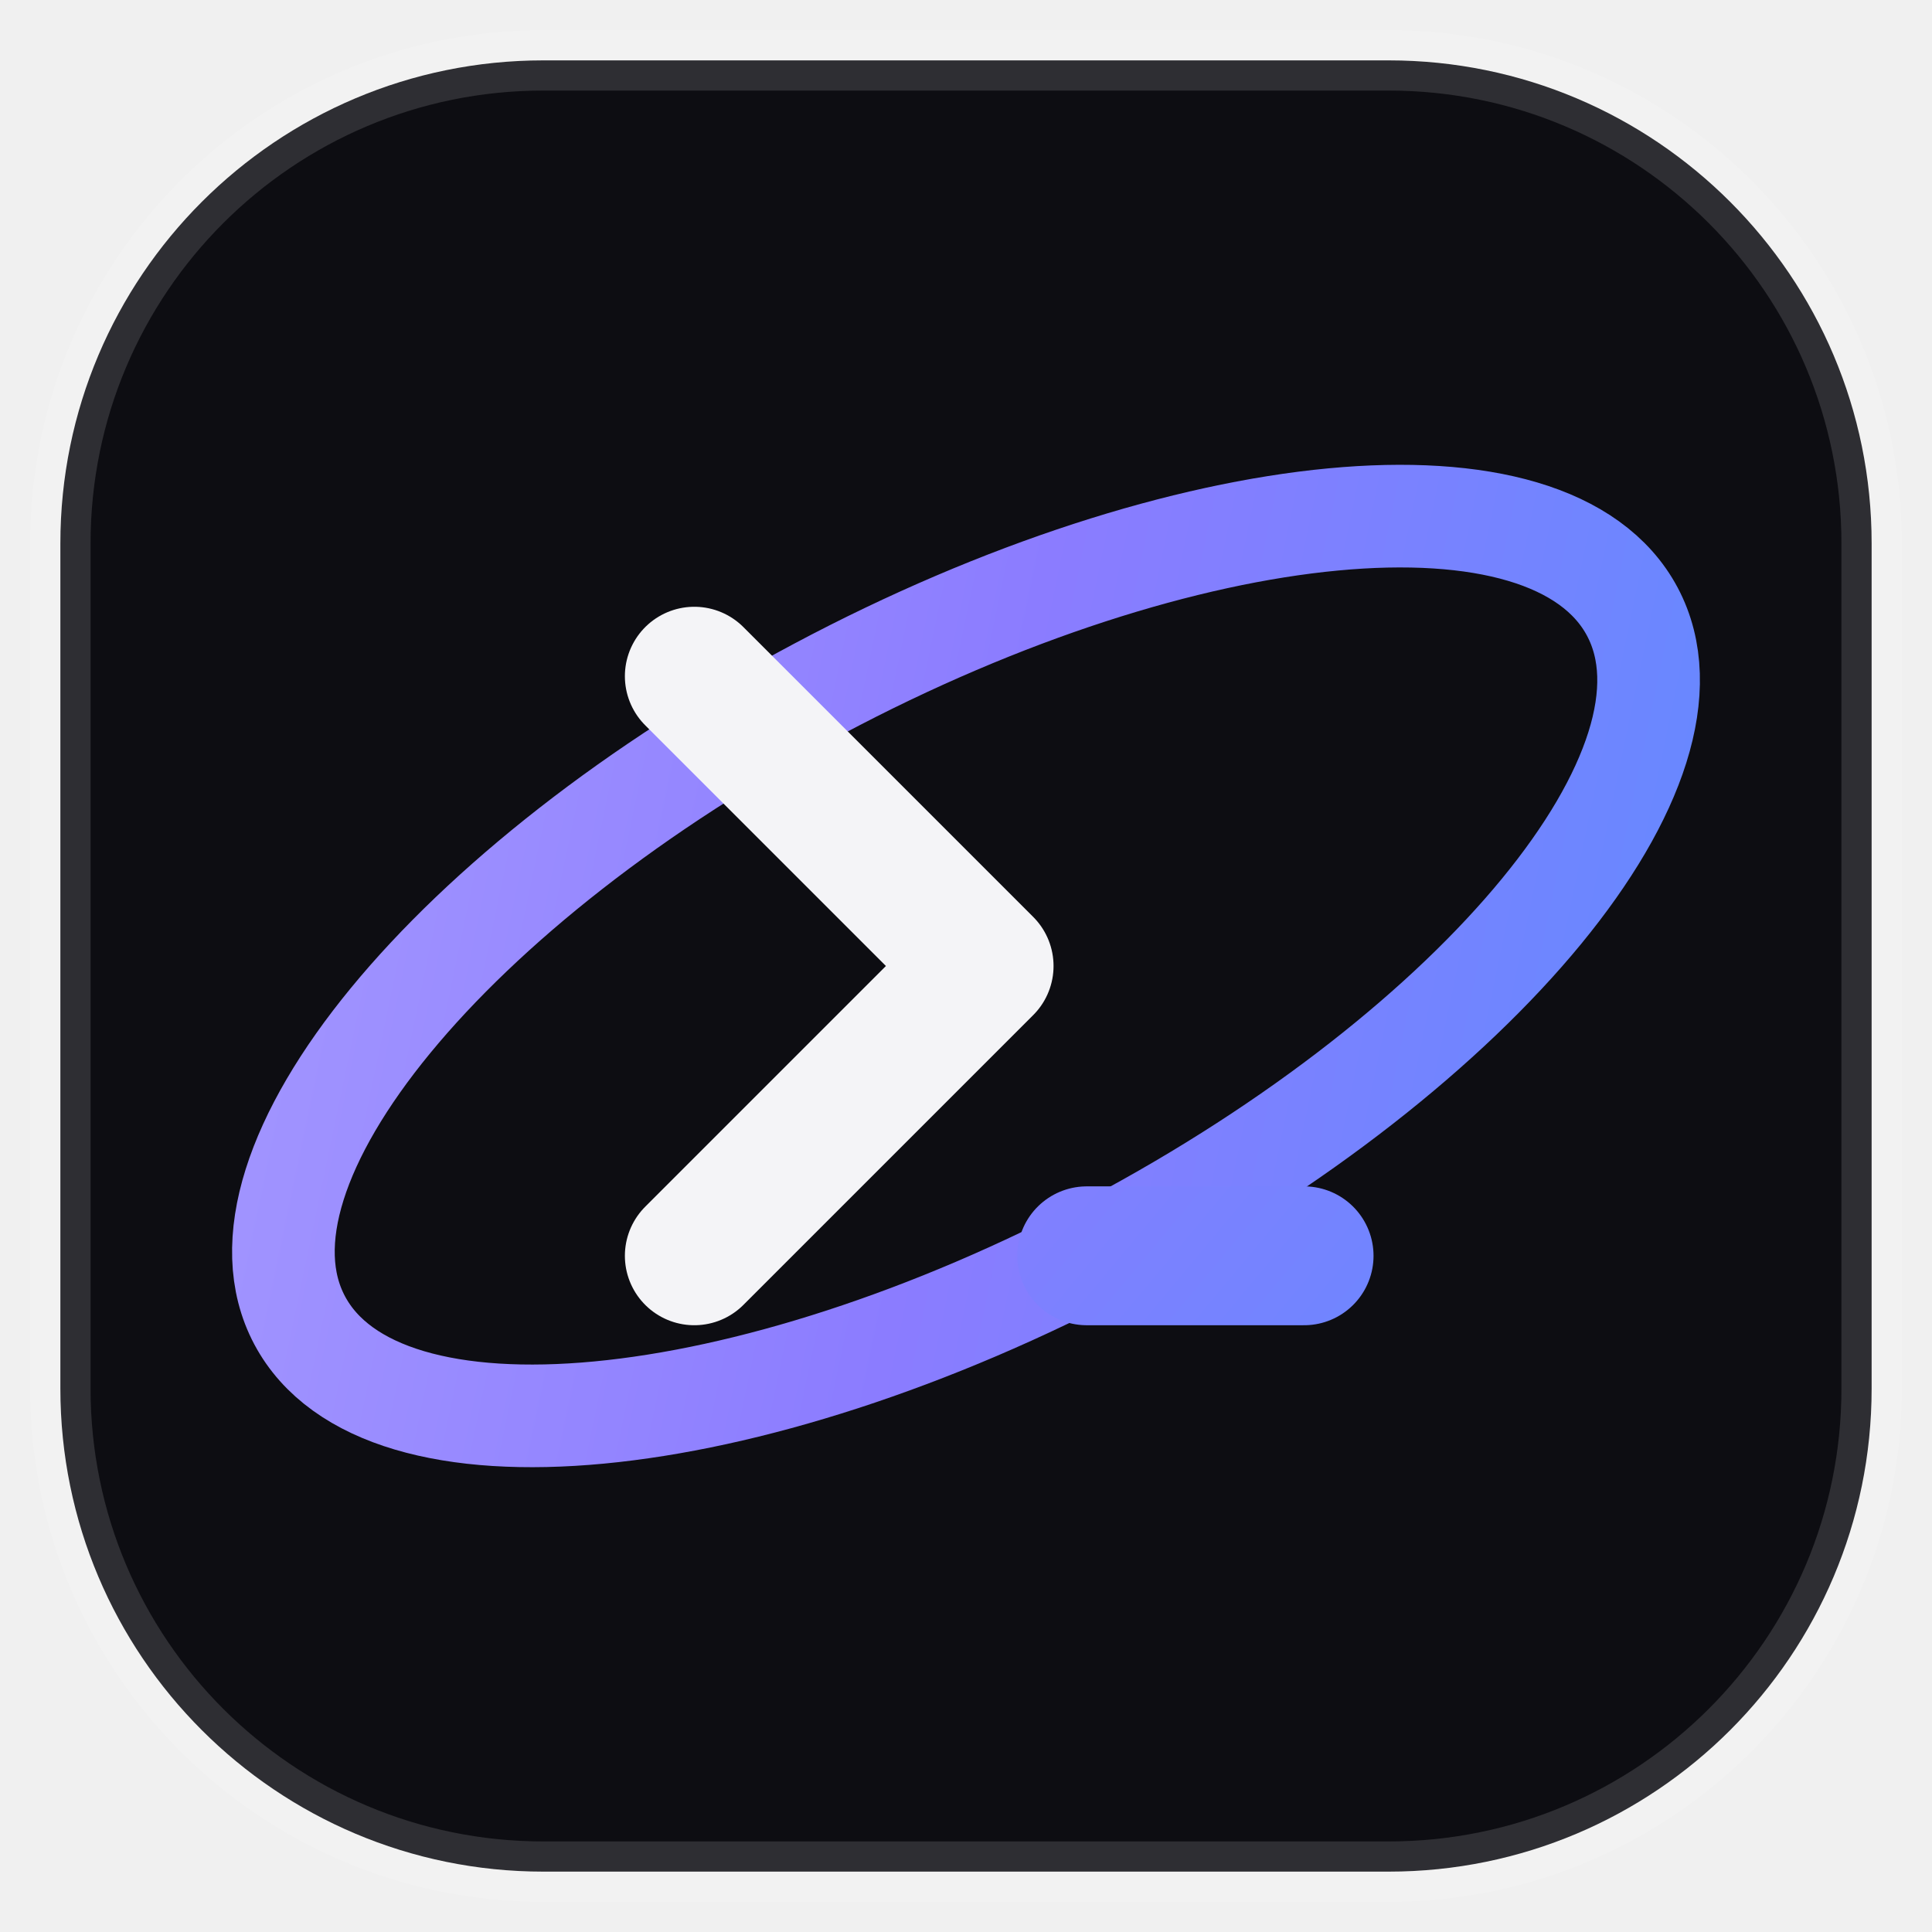
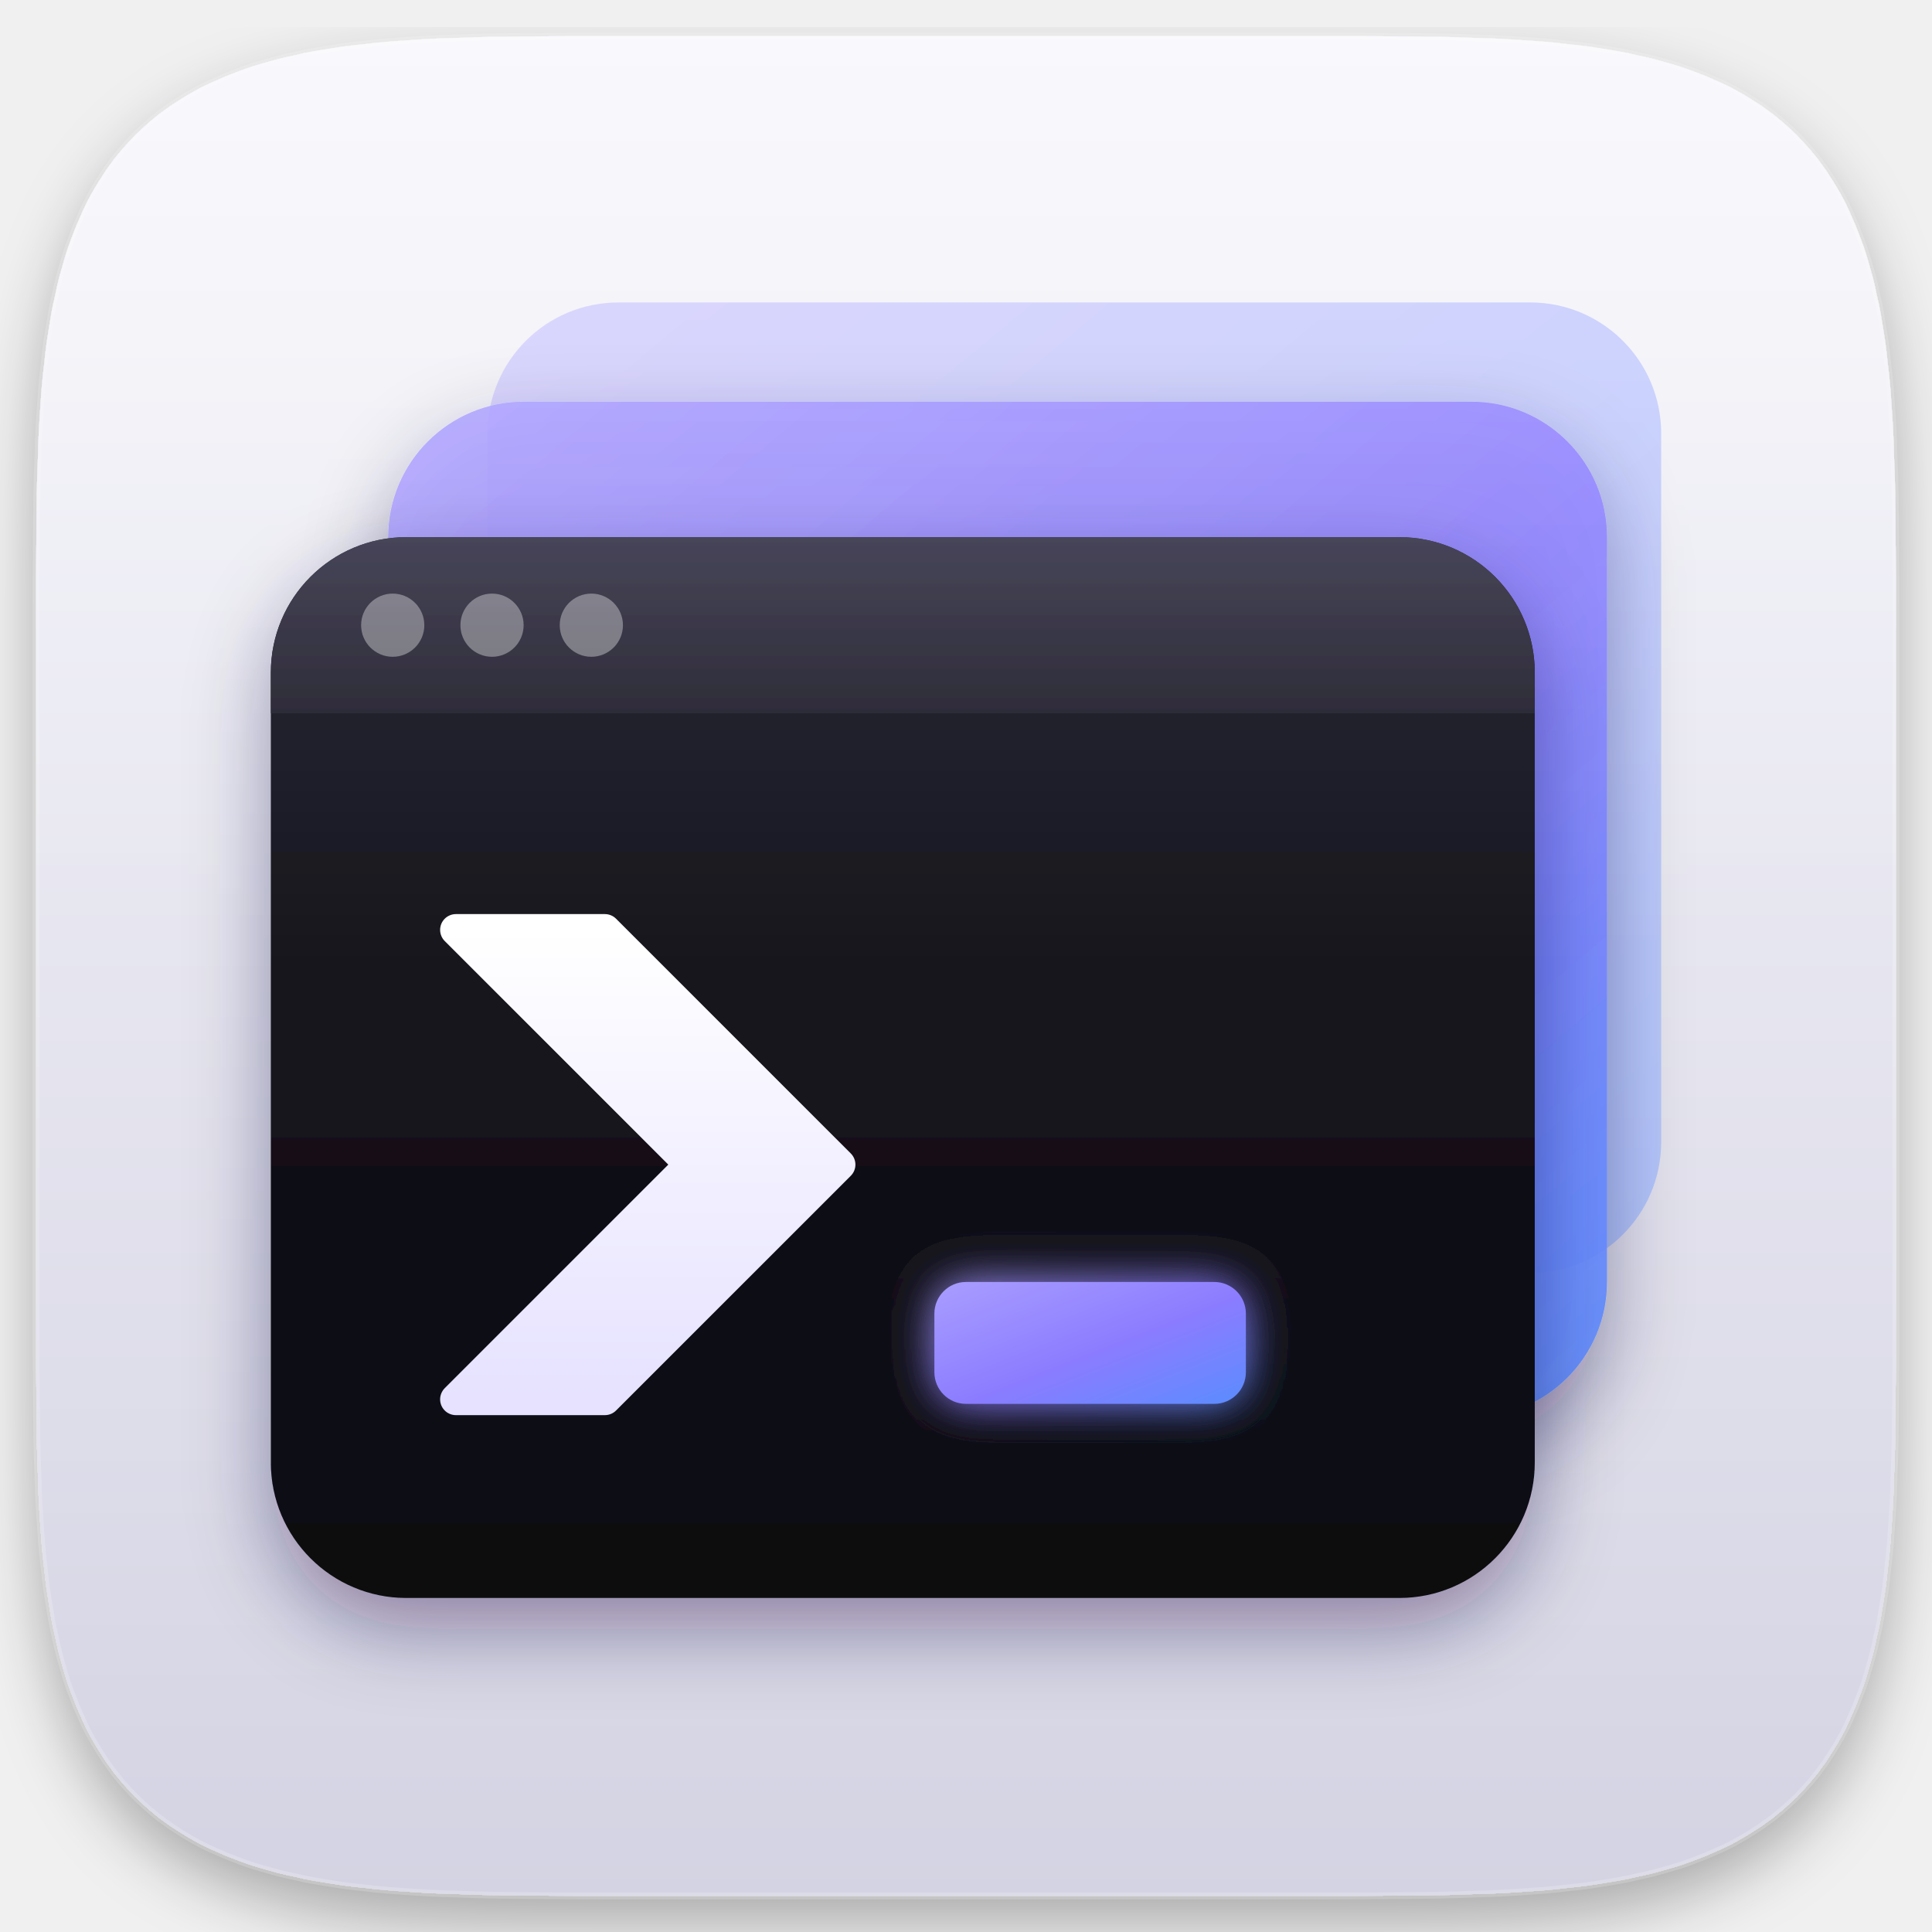
- <svg xmlns="http://www.w3.org/2000/svg" width="32" height="32" viewBox="0 0 32 32" fill="none">
+ <svg xmlns="http://www.w3.org/2000/svg" width="512" height="512" viewBox="84 84 856 856">
  <defs>
-     <linearGradient id="g" x1="4" y1="6" x2="28" y2="26" gradientUnits="userSpaceOnUse">
-       <stop stop-color="#A99DFF" />
-       <stop offset="0.5" stop-color="#8B7CFF" />
-       <stop offset="1" stop-color="#5B8CFF" />
+     <linearGradient id="bg" x1="0" y1="0" x2="0" y2="1">
+       <stop offset="0" stop-color="#f8f8fc" />
+       <stop offset="1" stop-color="#d4d3e3" />
+     </linearGradient>
+     <linearGradient id="sheen" x1="0" y1="0" x2="0" y2="1">
+       <stop offset="0" stop-color="#fff" stop-opacity="0.22" />
+       <stop offset="0.5" stop-color="#fff" stop-opacity="0" />
+     </linearGradient>
+     <filter id="iconShadow" x="-10%" y="-10%" width="120%" height="125%">
+       <feDropShadow dx="0" dy="12" stdDeviation="14" flood-color="#000" flood-opacity="0.30" />
+     </filter>
+     <filter id="glyphShadow" x="-20%" y="-20%" width="140%" height="150%">
+       <feDropShadow dx="0" dy="14" stdDeviation="18" flood-color="#160b3d" flood-opacity="0.40" />
+     </filter>
+     <clipPath id="bodyClip">
+       <path d="M924.0 376.0 L924.0 339.6 L923.9 324.5 L923.8 312.9 L923.7 303.1 L923.5 294.5 L923.2 286.8 L923.0 279.7 L922.7 273.1 L922.3 266.9 L921.9 261.0 L921.5 255.5 L921.0 250.2 L920.4 245.1 L919.9 240.3 L919.3 235.6 L918.6 231.1 L917.9 226.8 L917.2 222.6 L916.4 218.5 L915.5 214.6 L914.7 210.8 L913.8 207.1 L912.8 203.5 L911.8 200.0 L910.8 196.6 L909.7 193.3 L908.5 190.0 L907.3 186.9 L906.1 183.8 L904.8 180.9 L903.5 177.9 L902.2 175.1 L900.8 172.3 L899.3 169.6 L897.8 167.0 L896.2 164.4 L894.6 161.9 L893.0 159.4 L891.3 157.1 L889.6 154.7 L887.8 152.5 L885.9 150.2 L884.0 148.1 L882.1 146.0 L880.1 143.9 L878.0 141.9 L875.9 140.0 L873.8 138.1 L871.5 136.2 L869.3 134.4 L866.9 132.7 L864.6 131.0 L862.1 129.4 L859.6 127.8 L857.0 126.2 L854.4 124.7 L851.7 123.2 L848.9 121.8 L846.1 120.5 L843.1 119.2 L840.2 117.9 L837.1 116.7 L834.0 115.5 L830.7 114.3 L827.4 113.2 L824.0 112.2 L820.5 111.2 L816.9 110.2 L813.2 109.3 L809.4 108.5 L805.5 107.6 L801.4 106.8 L797.2 106.1 L792.9 105.4 L788.4 104.7 L783.7 104.1 L778.9 103.6 L773.8 103.0 L768.5 102.5 L763.0 102.1 L757.1 101.7 L750.9 101.3 L744.3 101.0 L737.2 100.8 L729.5 100.5 L720.9 100.3 L711.1 100.2 L699.5 100.1 L684.4 100.0 L648.0 100.0 L376.0 100.0 L339.6 100.0 L324.5 100.1 L312.9 100.2 L303.1 100.3 L294.5 100.5 L286.8 100.8 L279.7 101.0 L273.1 101.3 L266.9 101.7 L261.0 102.1 L255.5 102.5 L250.2 103.0 L245.1 103.6 L240.3 104.1 L235.6 104.7 L231.1 105.4 L226.8 106.1 L222.6 106.8 L218.5 107.6 L214.6 108.5 L210.8 109.3 L207.1 110.2 L203.5 111.2 L200.0 112.2 L196.6 113.2 L193.3 114.3 L190.0 115.5 L186.9 116.7 L183.8 117.9 L180.9 119.2 L177.9 120.5 L175.1 121.8 L172.3 123.2 L169.6 124.7 L167.0 126.2 L164.4 127.8 L161.9 129.4 L159.4 131.0 L157.1 132.7 L154.7 134.4 L152.5 136.2 L150.2 138.1 L148.1 140.0 L146.0 141.9 L143.9 143.9 L141.9 146.0 L140.0 148.1 L138.1 150.2 L136.2 152.5 L134.4 154.7 L132.7 157.1 L131.0 159.4 L129.4 161.9 L127.8 164.4 L126.2 167.0 L124.7 169.6 L123.2 172.3 L121.8 175.1 L120.5 177.9 L119.2 180.9 L117.9 183.8 L116.7 186.9 L115.5 190.0 L114.3 193.3 L113.2 196.6 L112.2 200.0 L111.2 203.5 L110.2 207.1 L109.3 210.8 L108.5 214.6 L107.6 218.5 L106.8 222.6 L106.1 226.8 L105.4 231.1 L104.7 235.6 L104.1 240.3 L103.6 245.1 L103.0 250.2 L102.5 255.5 L102.1 261.0 L101.7 266.9 L101.3 273.1 L101.0 279.7 L100.8 286.8 L100.5 294.5 L100.3 303.1 L100.2 312.9 L100.1 324.5 L100.0 339.6 L100.0 376.0 L100.0 648.0 L100.0 684.4 L100.1 699.5 L100.2 711.1 L100.3 720.9 L100.5 729.5 L100.8 737.2 L101.0 744.3 L101.3 750.9 L101.7 757.1 L102.1 763.0 L102.5 768.5 L103.0 773.8 L103.6 778.9 L104.1 783.7 L104.7 788.4 L105.4 792.9 L106.1 797.2 L106.8 801.4 L107.6 805.5 L108.5 809.4 L109.3 813.2 L110.2 816.9 L111.2 820.5 L112.2 824.0 L113.2 827.4 L114.3 830.7 L115.5 834.0 L116.7 837.1 L117.9 840.2 L119.2 843.1 L120.5 846.1 L121.8 848.9 L123.2 851.7 L124.7 854.4 L126.2 857.0 L127.8 859.6 L129.4 862.1 L131.0 864.6 L132.7 866.9 L134.4 869.3 L136.2 871.5 L138.1 873.8 L140.0 875.9 L141.9 878.0 L143.9 880.1 L146.0 882.1 L148.1 884.0 L150.2 885.9 L152.5 887.8 L154.7 889.6 L157.1 891.3 L159.4 893.0 L161.9 894.6 L164.4 896.2 L167.0 897.8 L169.6 899.3 L172.3 900.8 L175.1 902.2 L177.9 903.5 L180.9 904.8 L183.8 906.1 L186.9 907.3 L190.0 908.5 L193.3 909.7 L196.6 910.8 L200.0 911.8 L203.5 912.8 L207.1 913.8 L210.8 914.7 L214.6 915.5 L218.5 916.4 L222.6 917.2 L226.8 917.9 L231.1 918.6 L235.6 919.3 L240.3 919.9 L245.1 920.4 L250.2 921.0 L255.5 921.5 L261.0 921.9 L266.9 922.3 L273.1 922.7 L279.7 923.0 L286.8 923.2 L294.5 923.5 L303.1 923.7 L312.9 923.8 L324.5 923.9 L339.6 924.0 L376.0 924.0 L648.0 924.0 L684.4 924.0 L699.5 923.9 L711.1 923.8 L720.9 923.7 L729.5 923.5 L737.2 923.2 L744.3 923.0 L750.9 922.7 L757.1 922.3 L763.0 921.9 L768.5 921.5 L773.8 921.0 L778.9 920.4 L783.7 919.9 L788.4 919.3 L792.9 918.6 L797.2 917.9 L801.4 917.2 L805.5 916.4 L809.4 915.5 L813.2 914.7 L816.9 913.8 L820.5 912.8 L824.0 911.8 L827.4 910.8 L830.7 909.7 L834.0 908.5 L837.1 907.3 L840.2 906.1 L843.1 904.8 L846.1 903.5 L848.9 902.2 L851.7 900.8 L854.4 899.3 L857.0 897.8 L859.6 896.2 L862.1 894.6 L864.6 893.0 L866.9 891.3 L869.3 889.6 L871.5 887.8 L873.8 885.9 L875.9 884.0 L878.0 882.1 L880.1 880.1 L882.1 878.0 L884.0 875.9 L885.9 873.8 L887.8 871.5 L889.6 869.3 L891.3 866.9 L893.0 864.6 L894.6 862.1 L896.2 859.6 L897.8 857.0 L899.3 854.4 L900.8 851.7 L902.2 848.9 L903.5 846.1 L904.8 843.1 L906.1 840.2 L907.3 837.1 L908.5 834.0 L909.7 830.7 L910.8 827.4 L911.8 824.0 L912.8 820.5 L913.8 816.9 L914.7 813.2 L915.5 809.4 L916.4 805.5 L917.2 801.4 L917.9 797.2 L918.6 792.9 L919.3 788.4 L919.9 783.7 L920.4 778.9 L921.0 773.8 L921.5 768.5 L921.9 763.0 L922.3 757.1 L922.7 750.9 L923.0 744.3 L923.2 737.2 L923.5 729.5 L923.7 720.9 L923.8 711.1 L923.9 699.5 L924.0 684.4 L924.0 648.0 Z" />
+     </clipPath>
+     <linearGradient id="screen" x1="0" y1="0" x2="0" y2="1">
+       <stop offset="0" stop-color="#1b1a26" />
+       <stop offset="1" stop-color="#0b0b10" />
+     </linearGradient>
+     <linearGradient id="bar" x1="0" y1="0" x2="0" y2="1">
+       <stop offset="0" stop-color="#36344a" />
+       <stop offset="1" stop-color="#24232f" />
+     </linearGradient>
+     <linearGradient id="paper" x1="0" y1="0" x2="0" y2="1">
+       <stop offset="0" stop-color="#ffffff" />
+       <stop offset="1" stop-color="#e3eefa" />
+     </linearGradient>
+     <linearGradient id="paperBar" x1="0" y1="0" x2="0" y2="1">
+       <stop offset="0" stop-color="#f3f7fc" />
+       <stop offset="1" stop-color="#dbe6f3" />
+     </linearGradient>
+     <linearGradient id="glyphW" x1="0" y1="0" x2="0" y2="1">
+       <stop offset="0" stop-color="#ffffff" />
+       <stop offset="1" stop-color="#e6e2ff" />
+     </linearGradient>
+     <filter id="glow" x="-50%" y="-100%" width="200%" height="300%">
+       <feGaussianBlur stdDeviation="10" result="b" />
+       <feMerge>
+         <feMergeNode in="b" />
+         <feMergeNode in="SourceGraphic" />
+       </feMerge>
+     </filter>
+     <clipPath id="win">
+       <rect x="212" y="262" width="600" height="500" rx="64" />
+     </clipPath>
+     <linearGradient id="accent" x1="0" y1="0" x2="1" y2="1">
+       <stop offset="0" stop-color="#a99dff" />
+       <stop offset="0.55" stop-color="#8b7cff" />
+       <stop offset="1" stop-color="#5b8cff" />
+     </linearGradient>
+     <linearGradient id="accentSoft" x1="0" y1="0" x2="1" y2="1">
+       <stop offset="0" stop-color="#c9c1ff" />
+       <stop offset="1" stop-color="#9db8ff" />
    </linearGradient>
  </defs>
-   <rect x="1" y="1" width="30" height="30" rx="8" fill="#0D0D12" stroke="rgba(255,255,255,0.14)" />
-   <ellipse cx="16" cy="16" rx="12.5" ry="5.2" transform="rotate(-28 16 16)" stroke="url(#g)" stroke-width="1.7" />
-   <path d="M11.5 11.2 16.3 16l-4.8 4.8" stroke="#F4F4F7" stroke-width="2.3" stroke-linecap="round" stroke-linejoin="round" />
-   <path d="M18 20.8h3.6" stroke="url(#g)" stroke-width="2.3" stroke-linecap="round" />
+   <path d="M924.0 376.0 L924.0 339.6 L923.9 324.5 L923.8 312.9 L923.7 303.1 L923.5 294.5 L923.2 286.8 L923.0 279.7 L922.7 273.1 L922.3 266.9 L921.9 261.0 L921.5 255.5 L921.0 250.2 L920.4 245.1 L919.9 240.3 L919.3 235.6 L918.6 231.1 L917.9 226.8 L917.2 222.6 L916.4 218.5 L915.5 214.6 L914.7 210.8 L913.8 207.1 L912.8 203.5 L911.8 200.0 L910.8 196.6 L909.7 193.3 L908.5 190.0 L907.3 186.9 L906.1 183.8 L904.8 180.9 L903.5 177.9 L902.2 175.1 L900.8 172.3 L899.3 169.6 L897.8 167.0 L896.2 164.4 L894.6 161.9 L893.0 159.4 L891.3 157.1 L889.6 154.7 L887.8 152.5 L885.9 150.2 L884.0 148.1 L882.1 146.0 L880.1 143.9 L878.0 141.9 L875.9 140.0 L873.8 138.1 L871.5 136.2 L869.3 134.4 L866.9 132.7 L864.6 131.0 L862.1 129.4 L859.6 127.8 L857.0 126.2 L854.4 124.7 L851.7 123.2 L848.9 121.8 L846.1 120.5 L843.1 119.2 L840.2 117.9 L837.1 116.7 L834.0 115.5 L830.7 114.3 L827.4 113.2 L824.0 112.2 L820.5 111.2 L816.9 110.2 L813.2 109.3 L809.4 108.5 L805.5 107.6 L801.4 106.8 L797.2 106.1 L792.9 105.4 L788.4 104.7 L783.7 104.1 L778.9 103.6 L773.8 103.0 L768.5 102.5 L763.0 102.1 L757.1 101.7 L750.9 101.3 L744.3 101.0 L737.2 100.8 L729.5 100.5 L720.9 100.3 L711.1 100.2 L699.5 100.1 L684.4 100.0 L648.0 100.0 L376.0 100.0 L339.6 100.0 L324.5 100.1 L312.9 100.2 L303.1 100.3 L294.5 100.5 L286.8 100.8 L279.7 101.0 L273.1 101.3 L266.9 101.7 L261.0 102.1 L255.5 102.5 L250.2 103.0 L245.1 103.6 L240.3 104.1 L235.6 104.7 L231.1 105.4 L226.8 106.1 L222.6 106.8 L218.5 107.6 L214.6 108.5 L210.8 109.3 L207.1 110.2 L203.5 111.2 L200.0 112.2 L196.6 113.2 L193.3 114.3 L190.0 115.5 L186.9 116.7 L183.8 117.9 L180.9 119.2 L177.9 120.5 L175.1 121.8 L172.3 123.2 L169.6 124.7 L167.0 126.2 L164.4 127.8 L161.9 129.4 L159.4 131.0 L157.1 132.7 L154.7 134.4 L152.5 136.2 L150.2 138.1 L148.1 140.0 L146.0 141.9 L143.9 143.9 L141.9 146.0 L140.0 148.1 L138.1 150.2 L136.2 152.5 L134.4 154.7 L132.7 157.1 L131.0 159.4 L129.4 161.9 L127.8 164.4 L126.2 167.0 L124.7 169.6 L123.2 172.3 L121.8 175.1 L120.5 177.9 L119.2 180.9 L117.9 183.8 L116.7 186.9 L115.5 190.0 L114.3 193.3 L113.2 196.6 L112.2 200.0 L111.2 203.5 L110.2 207.1 L109.3 210.8 L108.5 214.6 L107.6 218.5 L106.8 222.6 L106.1 226.8 L105.4 231.1 L104.7 235.6 L104.1 240.3 L103.6 245.1 L103.0 250.2 L102.5 255.5 L102.1 261.0 L101.7 266.9 L101.3 273.1 L101.0 279.7 L100.8 286.8 L100.5 294.5 L100.3 303.1 L100.2 312.9 L100.1 324.5 L100.0 339.6 L100.0 376.0 L100.0 648.0 L100.0 684.4 L100.1 699.5 L100.2 711.1 L100.3 720.9 L100.5 729.5 L100.8 737.2 L101.0 744.3 L101.3 750.9 L101.7 757.1 L102.1 763.0 L102.5 768.5 L103.0 773.8 L103.6 778.9 L104.1 783.7 L104.7 788.4 L105.4 792.9 L106.1 797.2 L106.8 801.4 L107.6 805.5 L108.5 809.4 L109.3 813.2 L110.2 816.9 L111.2 820.5 L112.2 824.0 L113.2 827.4 L114.3 830.7 L115.5 834.0 L116.7 837.1 L117.9 840.2 L119.2 843.1 L120.5 846.1 L121.8 848.9 L123.2 851.7 L124.7 854.4 L126.2 857.0 L127.8 859.6 L129.4 862.1 L131.0 864.6 L132.7 866.9 L134.4 869.3 L136.2 871.5 L138.1 873.8 L140.0 875.9 L141.9 878.0 L143.9 880.1 L146.0 882.1 L148.1 884.0 L150.2 885.9 L152.5 887.8 L154.7 889.6 L157.1 891.3 L159.4 893.0 L161.9 894.6 L164.4 896.2 L167.0 897.8 L169.6 899.3 L172.3 900.8 L175.1 902.2 L177.9 903.5 L180.9 904.8 L183.8 906.1 L186.9 907.3 L190.0 908.5 L193.3 909.7 L196.6 910.8 L200.0 911.8 L203.5 912.8 L207.1 913.8 L210.8 914.7 L214.6 915.5 L218.5 916.4 L222.6 917.2 L226.8 917.9 L231.1 918.6 L235.6 919.3 L240.3 919.9 L245.1 920.4 L250.2 921.0 L255.5 921.5 L261.0 921.9 L266.9 922.3 L273.1 922.7 L279.7 923.0 L286.8 923.2 L294.5 923.5 L303.1 923.7 L312.9 923.8 L324.5 923.9 L339.6 924.0 L376.0 924.0 L648.0 924.0 L684.4 924.0 L699.5 923.9 L711.1 923.8 L720.9 923.7 L729.5 923.5 L737.2 923.2 L744.3 923.0 L750.9 922.7 L757.1 922.3 L763.0 921.9 L768.5 921.5 L773.8 921.0 L778.9 920.4 L783.7 919.9 L788.4 919.3 L792.9 918.6 L797.2 917.9 L801.4 917.2 L805.5 916.4 L809.4 915.5 L813.2 914.7 L816.9 913.8 L820.5 912.8 L824.0 911.8 L827.4 910.8 L830.7 909.7 L834.0 908.5 L837.1 907.3 L840.2 906.1 L843.1 904.8 L846.1 903.5 L848.9 902.2 L851.7 900.8 L854.4 899.3 L857.0 897.8 L859.6 896.2 L862.1 894.6 L864.6 893.0 L866.9 891.3 L869.3 889.6 L871.5 887.8 L873.8 885.9 L875.9 884.0 L878.0 882.1 L880.1 880.1 L882.1 878.0 L884.0 875.9 L885.9 873.8 L887.8 871.5 L889.6 869.3 L891.3 866.9 L893.0 864.6 L894.6 862.1 L896.2 859.6 L897.8 857.0 L899.3 854.4 L900.8 851.7 L902.2 848.9 L903.5 846.1 L904.8 843.1 L906.1 840.2 L907.3 837.1 L908.5 834.0 L909.7 830.7 L910.8 827.4 L911.8 824.0 L912.8 820.5 L913.8 816.9 L914.7 813.2 L915.5 809.4 L916.4 805.5 L917.2 801.4 L917.9 797.2 L918.6 792.9 L919.3 788.4 L919.9 783.7 L920.4 778.9 L921.0 773.8 L921.5 768.5 L921.9 763.0 L922.3 757.1 L922.7 750.9 L923.0 744.3 L923.2 737.2 L923.5 729.5 L923.7 720.9 L923.8 711.1 L923.9 699.5 L924.0 684.4 L924.0 648.0 Z" fill="url(#bg)" filter="url(#iconShadow)" />
+   <g clip-path="url(#bodyClip)">
+     <g>
+       <g transform="translate(0 22)">
+         <rect x="300" y="196" width="520" height="430" rx="58" fill="url(#accentSoft)" fill-opacity="0.7" />
+         <rect x="256" y="240" width="540" height="450" rx="60" fill="url(#accent)" fill-opacity="0.9" filter="url(#glyphShadow)" />
+         <g filter="url(#glyphShadow)">
+           <rect x="204" y="300" width="560" height="470" rx="60" fill="url(#screen)" />
+           <path d="M204 378 V360 A60 60 0 0 1 264 300 H704 A60 60 0 0 1 764 360 V378 Z" fill="url(#bar)" />
+           <g fill="#ffffff" fill-opacity="0.35">
+             <circle cx="258" cy="339.0" r="14" />
+             <circle cx="302" cy="339.0" r="14" />
+             <circle cx="346" cy="339.0" r="14" />
+           </g>
+           <path d="M286 474 L352 474 L456 578 L352 682 L286 682 L390 578 Z" fill="url(#glyphW)" stroke="url(#glyphW)" stroke-width="14" stroke-linejoin="round" />
+           <rect x="498" y="630" width="138" height="54" rx="14" fill="url(#accent)" filter="url(#glow)" />
+         </g>
+       </g>
+     </g>
+     <rect width="1024" height="1024" fill="url(#sheen)" />
+   </g>
+   <path d="M924.0 376.0 L924.0 339.6 L923.9 324.5 L923.8 312.9 L923.7 303.1 L923.5 294.5 L923.2 286.8 L923.0 279.7 L922.7 273.1 L922.3 266.9 L921.9 261.0 L921.5 255.5 L921.0 250.2 L920.4 245.1 L919.9 240.3 L919.3 235.6 L918.6 231.1 L917.9 226.8 L917.2 222.6 L916.4 218.5 L915.5 214.6 L914.7 210.8 L913.8 207.1 L912.8 203.5 L911.8 200.0 L910.8 196.6 L909.7 193.3 L908.5 190.0 L907.3 186.9 L906.1 183.8 L904.8 180.9 L903.5 177.9 L902.2 175.1 L900.8 172.3 L899.3 169.6 L897.8 167.0 L896.2 164.4 L894.6 161.9 L893.0 159.4 L891.3 157.1 L889.6 154.7 L887.8 152.5 L885.9 150.2 L884.0 148.1 L882.1 146.0 L880.1 143.9 L878.0 141.9 L875.9 140.0 L873.8 138.1 L871.5 136.2 L869.3 134.4 L866.9 132.7 L864.6 131.0 L862.1 129.4 L859.6 127.8 L857.0 126.2 L854.4 124.7 L851.7 123.2 L848.9 121.8 L846.1 120.5 L843.1 119.2 L840.2 117.9 L837.1 116.7 L834.0 115.5 L830.7 114.3 L827.4 113.2 L824.0 112.2 L820.5 111.2 L816.9 110.2 L813.2 109.3 L809.4 108.5 L805.5 107.6 L801.4 106.8 L797.2 106.1 L792.9 105.4 L788.4 104.7 L783.7 104.1 L778.9 103.6 L773.8 103.0 L768.5 102.5 L763.0 102.1 L757.1 101.7 L750.9 101.3 L744.3 101.0 L737.2 100.8 L729.5 100.5 L720.9 100.3 L711.1 100.2 L699.5 100.1 L684.4 100.0 L648.0 100.0 L376.0 100.0 L339.6 100.0 L324.5 100.1 L312.9 100.2 L303.1 100.3 L294.5 100.5 L286.8 100.8 L279.7 101.0 L273.1 101.3 L266.9 101.7 L261.0 102.1 L255.5 102.5 L250.2 103.0 L245.1 103.6 L240.3 104.1 L235.6 104.7 L231.1 105.4 L226.8 106.1 L222.6 106.8 L218.5 107.6 L214.6 108.5 L210.8 109.3 L207.1 110.2 L203.5 111.2 L200.0 112.2 L196.6 113.2 L193.3 114.3 L190.0 115.5 L186.9 116.7 L183.8 117.9 L180.9 119.2 L177.9 120.5 L175.1 121.8 L172.3 123.2 L169.6 124.7 L167.0 126.2 L164.4 127.8 L161.9 129.4 L159.4 131.0 L157.1 132.7 L154.7 134.4 L152.5 136.2 L150.2 138.1 L148.1 140.0 L146.0 141.9 L143.9 143.9 L141.9 146.0 L140.0 148.1 L138.1 150.2 L136.2 152.5 L134.4 154.7 L132.7 157.1 L131.0 159.4 L129.4 161.9 L127.8 164.4 L126.2 167.0 L124.7 169.6 L123.2 172.3 L121.8 175.1 L120.5 177.9 L119.2 180.9 L117.9 183.8 L116.7 186.9 L115.5 190.0 L114.3 193.3 L113.2 196.6 L112.2 200.0 L111.2 203.5 L110.2 207.1 L109.3 210.8 L108.5 214.6 L107.6 218.5 L106.8 222.6 L106.1 226.8 L105.4 231.1 L104.7 235.6 L104.1 240.3 L103.6 245.1 L103.0 250.2 L102.5 255.5 L102.1 261.0 L101.7 266.9 L101.3 273.1 L101.0 279.7 L100.8 286.8 L100.5 294.5 L100.3 303.1 L100.2 312.9 L100.1 324.5 L100.0 339.6 L100.0 376.0 L100.0 648.0 L100.0 684.4 L100.1 699.5 L100.2 711.1 L100.3 720.9 L100.5 729.5 L100.8 737.2 L101.0 744.3 L101.3 750.9 L101.7 757.1 L102.1 763.0 L102.5 768.5 L103.0 773.8 L103.6 778.9 L104.1 783.7 L104.7 788.4 L105.4 792.9 L106.1 797.2 L106.8 801.4 L107.6 805.5 L108.5 809.4 L109.3 813.2 L110.2 816.9 L111.2 820.5 L112.2 824.0 L113.2 827.4 L114.3 830.7 L115.5 834.0 L116.7 837.1 L117.9 840.2 L119.2 843.1 L120.5 846.1 L121.8 848.9 L123.2 851.7 L124.7 854.4 L126.2 857.0 L127.8 859.6 L129.4 862.1 L131.0 864.6 L132.7 866.9 L134.4 869.3 L136.2 871.5 L138.1 873.8 L140.0 875.9 L141.9 878.0 L143.9 880.1 L146.0 882.1 L148.1 884.0 L150.2 885.9 L152.5 887.8 L154.7 889.6 L157.1 891.3 L159.4 893.0 L161.9 894.6 L164.4 896.2 L167.0 897.8 L169.6 899.3 L172.3 900.8 L175.1 902.2 L177.9 903.5 L180.9 904.8 L183.8 906.1 L186.9 907.3 L190.0 908.5 L193.3 909.7 L196.6 910.8 L200.0 911.8 L203.5 912.8 L207.1 913.8 L210.8 914.7 L214.6 915.5 L218.5 916.4 L222.6 917.2 L226.8 917.9 L231.1 918.6 L235.6 919.3 L240.3 919.9 L245.1 920.4 L250.2 921.0 L255.5 921.5 L261.0 921.9 L266.9 922.3 L273.1 922.7 L279.7 923.0 L286.8 923.2 L294.5 923.5 L303.1 923.7 L312.9 923.8 L324.5 923.9 L339.6 924.0 L376.0 924.0 L648.0 924.0 L684.4 924.0 L699.5 923.9 L711.1 923.8 L720.9 923.7 L729.5 923.5 L737.2 923.2 L744.3 923.0 L750.9 922.7 L757.1 922.3 L763.0 921.9 L768.5 921.5 L773.8 921.0 L778.9 920.4 L783.7 919.9 L788.4 919.3 L792.9 918.6 L797.2 917.9 L801.4 917.2 L805.5 916.4 L809.4 915.5 L813.2 914.7 L816.9 913.8 L820.5 912.8 L824.0 911.8 L827.4 910.8 L830.7 909.7 L834.0 908.5 L837.1 907.3 L840.2 906.1 L843.1 904.8 L846.1 903.5 L848.9 902.2 L851.7 900.8 L854.4 899.3 L857.0 897.8 L859.6 896.2 L862.1 894.6 L864.6 893.0 L866.9 891.3 L869.3 889.6 L871.5 887.8 L873.8 885.9 L875.9 884.0 L878.0 882.1 L880.1 880.1 L882.1 878.0 L884.0 875.9 L885.9 873.8 L887.8 871.5 L889.6 869.3 L891.3 866.9 L893.0 864.6 L894.6 862.1 L896.2 859.6 L897.8 857.0 L899.3 854.4 L900.8 851.7 L902.2 848.9 L903.5 846.1 L904.8 843.1 L906.1 840.2 L907.3 837.1 L908.5 834.0 L909.7 830.7 L910.8 827.4 L911.8 824.0 L912.8 820.5 L913.8 816.9 L914.7 813.2 L915.5 809.4 L916.4 805.5 L917.2 801.4 L917.9 797.2 L918.6 792.9 L919.3 788.4 L919.9 783.7 L920.4 778.9 L921.0 773.8 L921.5 768.5 L921.9 763.0 L922.3 757.1 L922.7 750.9 L923.0 744.3 L923.2 737.2 L923.5 729.5 L923.7 720.9 L923.8 711.1 L923.9 699.5 L924.0 684.4 L924.0 648.0 Z" fill="none" stroke="#fff" stroke-opacity="0.18" stroke-width="3" />
</svg>
